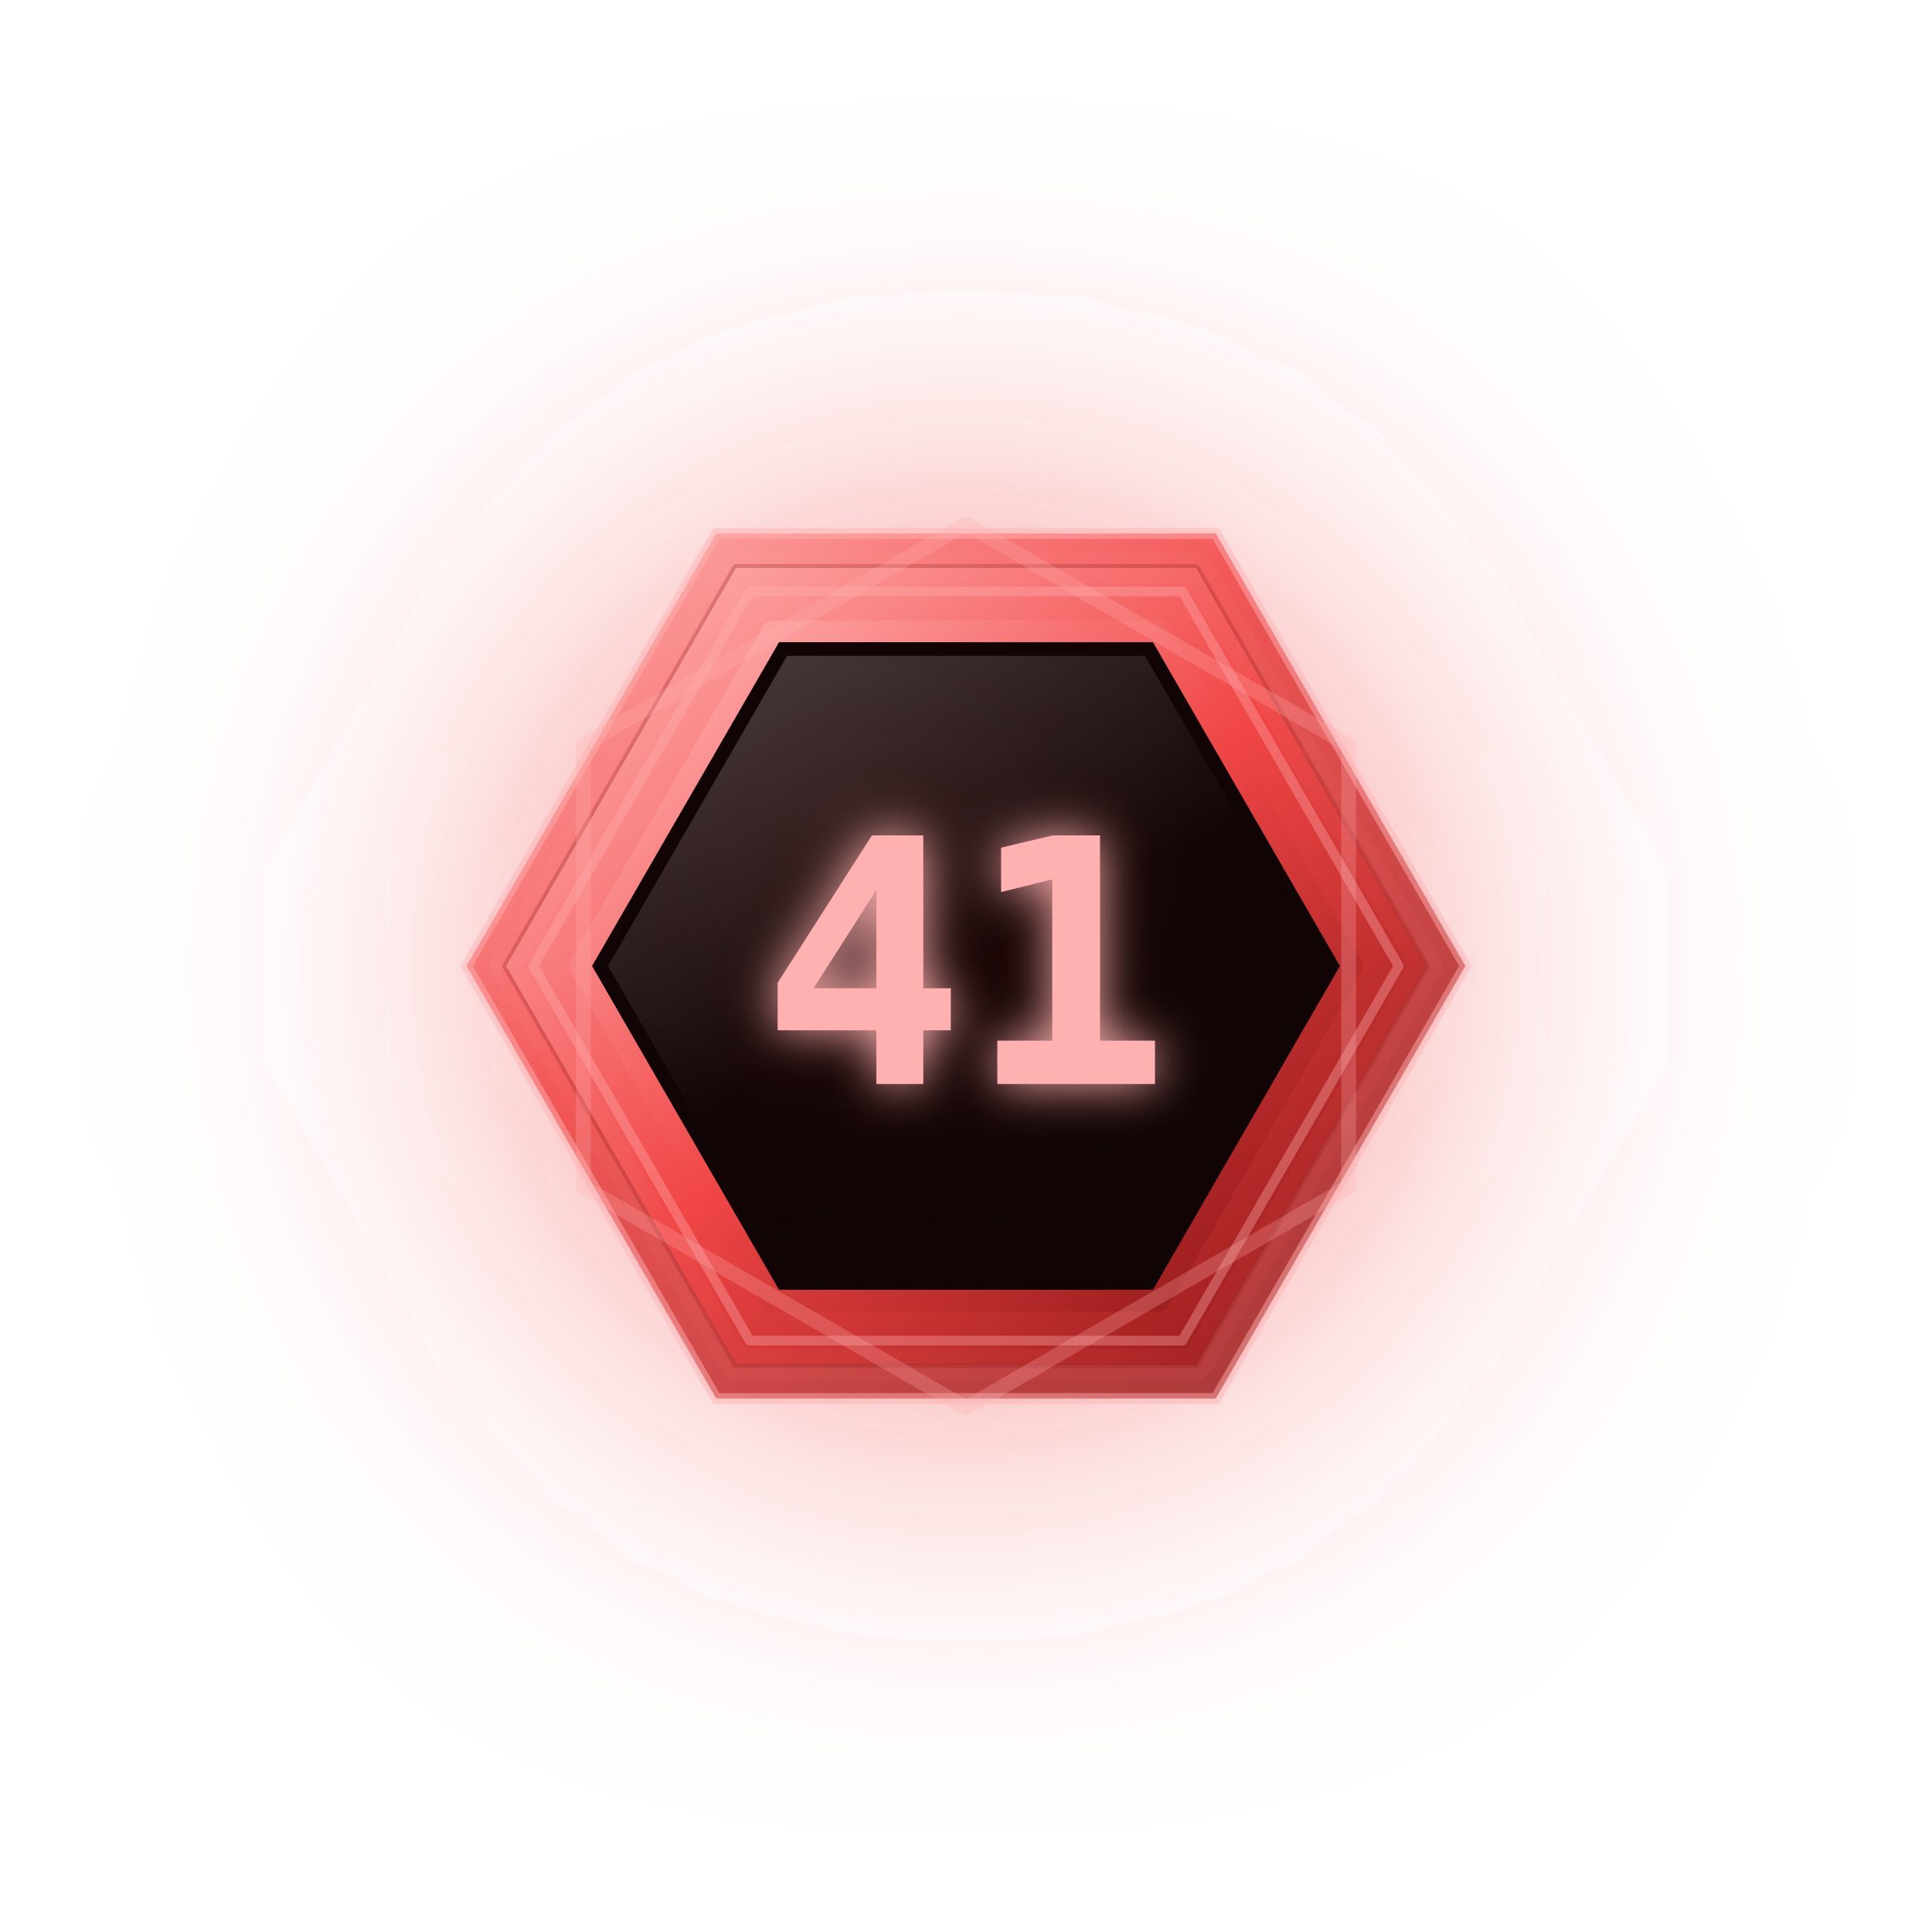
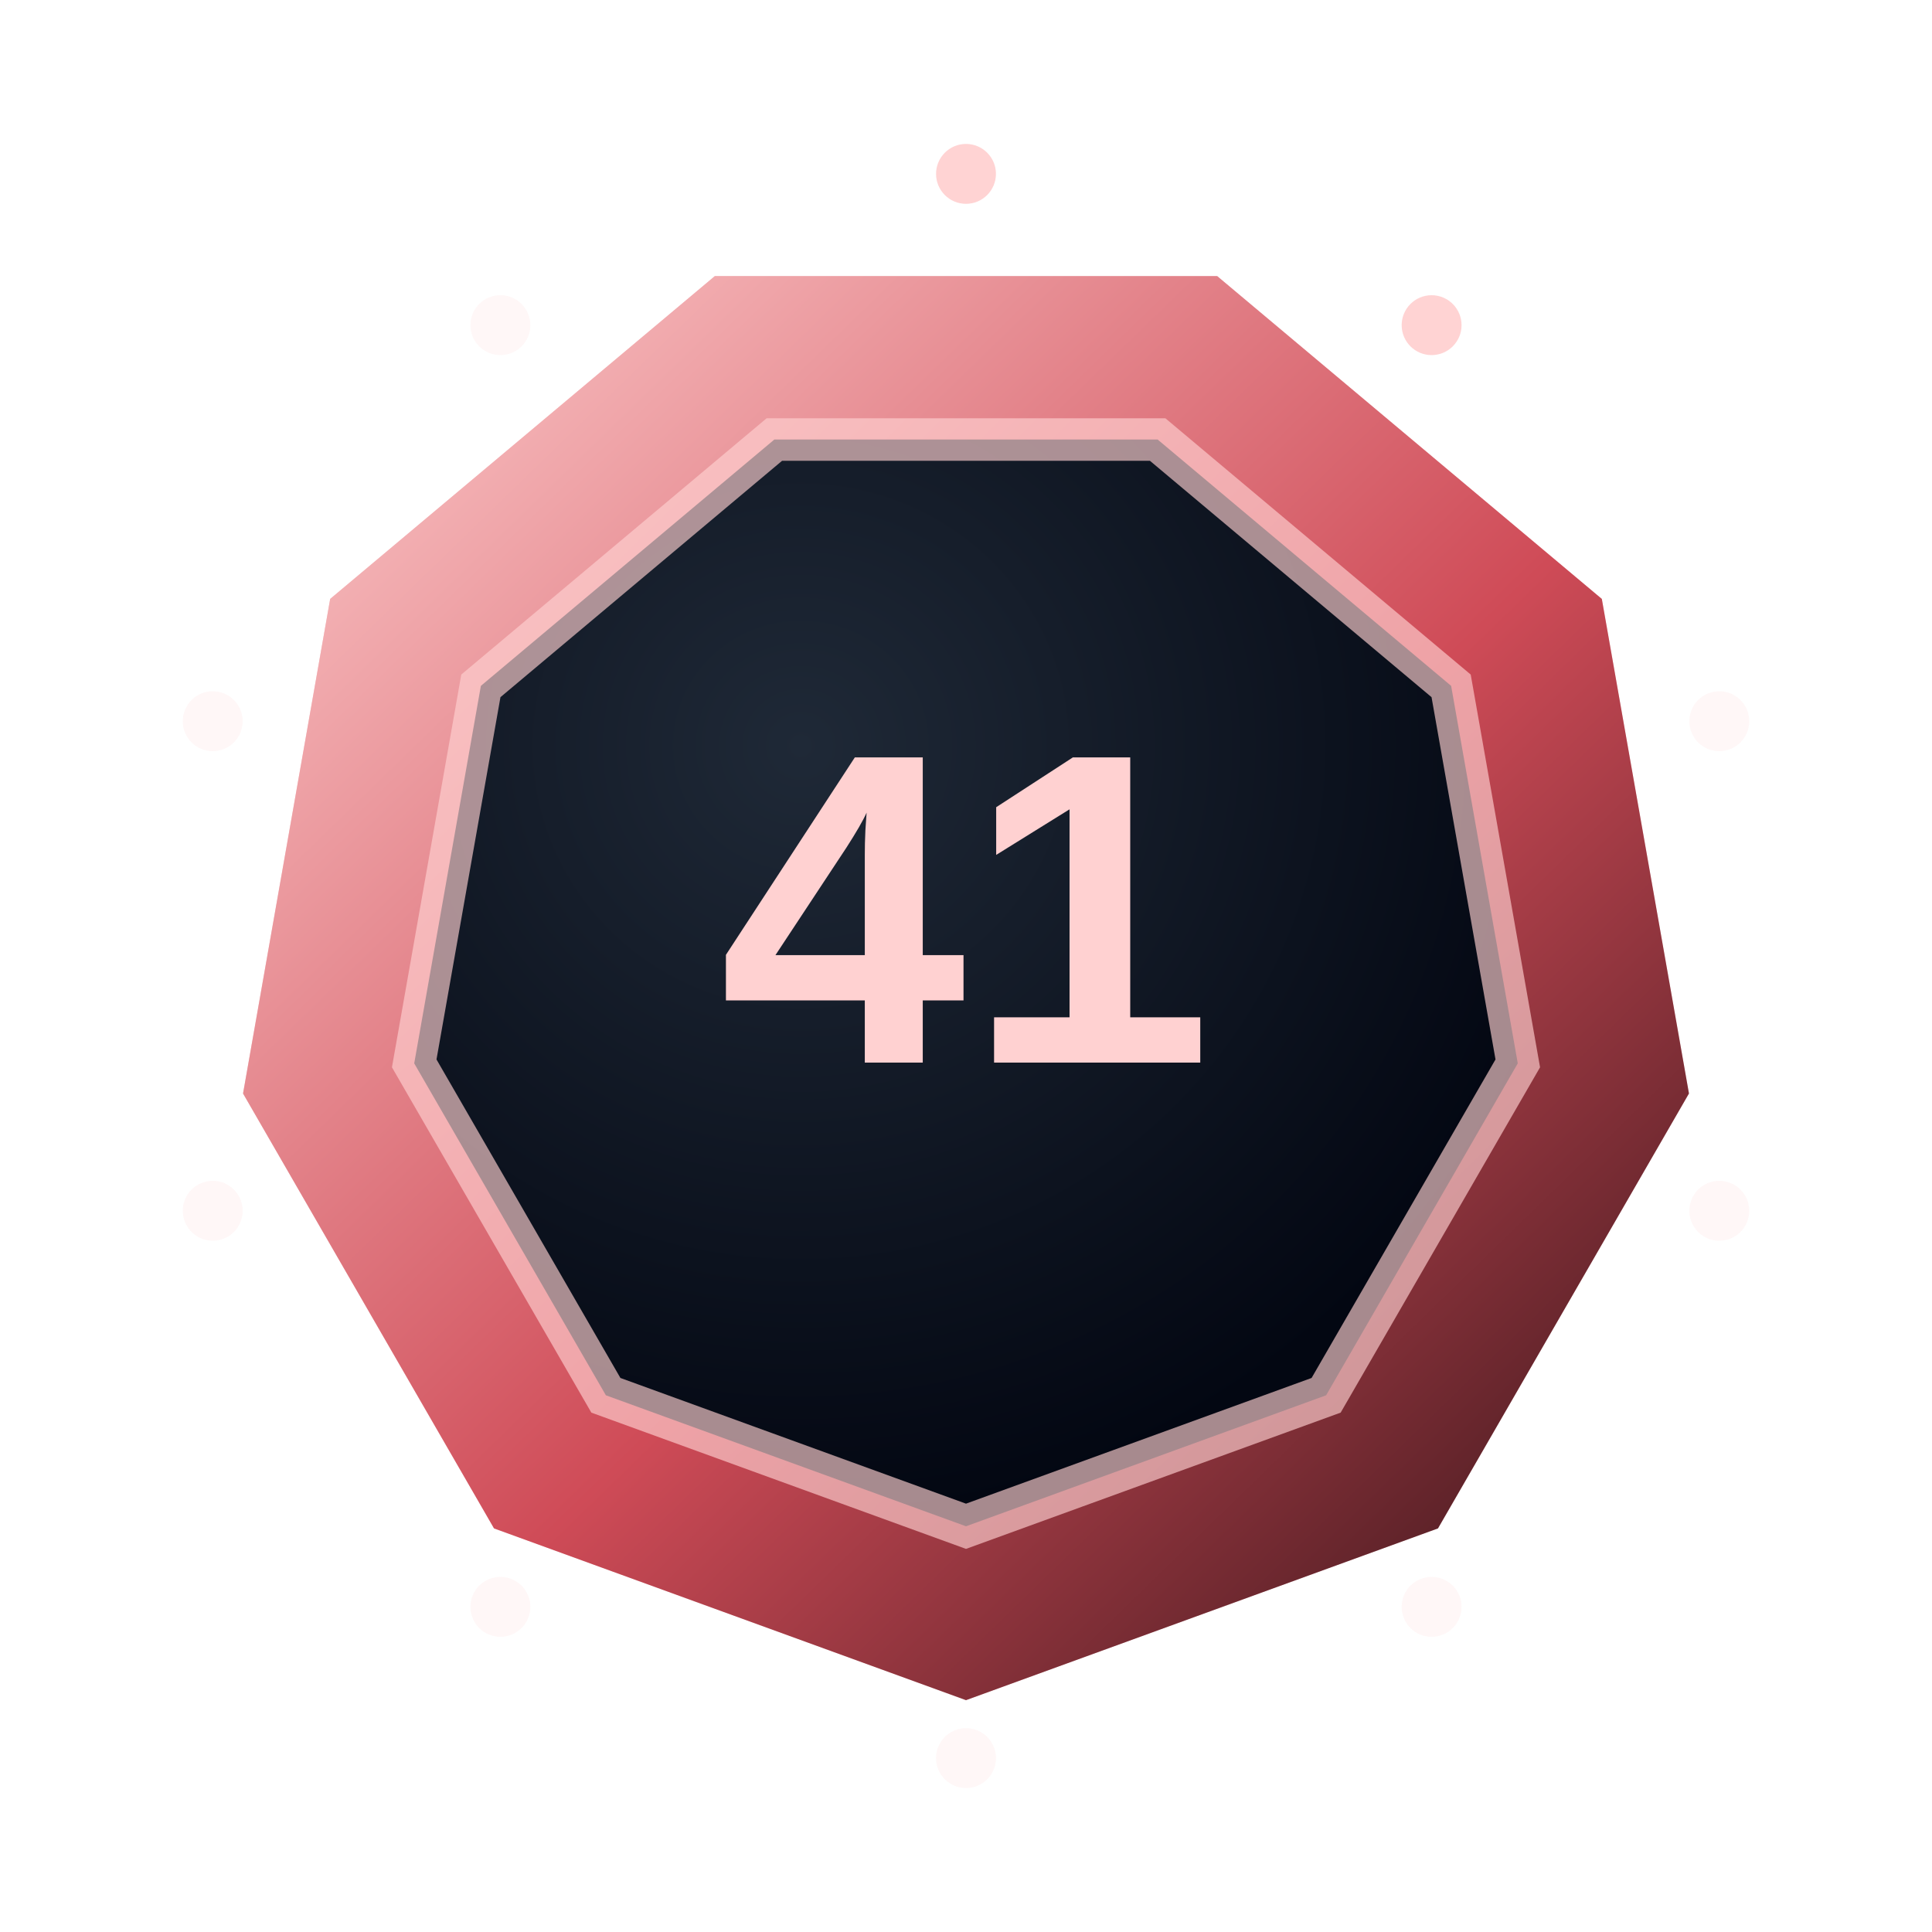
- <svg xmlns="http://www.w3.org/2000/svg" width="142.80" height="142.80" viewBox="-29.40 -29.40 142.80 142.80">
+ <svg xmlns="http://www.w3.org/2000/svg" width="100" height="100" viewBox="0 0 100 100">
  <defs>
-     <radialGradient id="bg512c0" cx="35%" cy="28%" r="72%">
-       <stop offset="0%" stop-color="#200808" />
-       <stop offset="100%" stop-color="#100404" />
+     <linearGradient id="g" x1="0" y1="0" x2="1" y2="1">
+       <stop offset="0%" stop-color="#ffd1d1" />
+       <stop offset="55%" stop-color="#cf4b57" />
+       <stop offset="100%" stop-color="#2a1014" />
+     </linearGradient>
+     <radialGradient id="bg" cx="35%" cy="28%" r="72%">
+       <stop offset="0%" stop-color="#1f2937" />
+       <stop offset="100%" stop-color="#030712" />
    </radialGradient>
-     <linearGradient id="rim512c0" x1="5%" y1="5%" x2="95%" y2="95%">
-       <stop offset="0%" stop-color="#ffb0b0" />
-       <stop offset="50%" stop-color="#f14646" />
-       <stop offset="100%" stop-color="#901818" />
-     </linearGradient>
-     <linearGradient id="transRing512c0" x1="0%" y1="0%" x2="100%" y2="100%">
-       <stop offset="0%" stop-color="#ffb0b0" />
-       <stop offset="100%" stop-color="#f14a4a" />
-     </linearGradient>
-     <linearGradient id="sh512c0" x1="18%" y1="0%" x2="82%" y2="100%">
-       <stop offset="0%" stop-color="white" stop-opacity="0.2" />
-       <stop offset="50%" stop-color="white" stop-opacity="0" />
-     </linearGradient>
-     <filter id="gl512c0" x="-40%" y="-40%" width="180%" height="180%">
-       <feGaussianBlur stdDeviation="1.8" result="b" />
-       <feMerge>
-         <feMergeNode in="b" />
-         <feMergeNode in="SourceGraphic" />
-       </feMerge>
-     </filter>
-     <filter id="halo512c0" x="-150%" y="-150%" width="500%" height="500%">
-       <feGaussianBlur stdDeviation="16" result="b" />
-       <feMerge>
-         <feMergeNode in="b" />
-         <feMergeNode in="SourceGraphic" />
-       </feMerge>
-     </filter>
-     <linearGradient id="pg512c0_0" x1="5%" y1="0%" x2="95%" y2="100%">
-       <stop offset="0%" stop-color="#ffb0b0" stop-opacity="0.95" />
-       <stop offset="38%" stop-color="#f14949" stop-opacity="0.9" />
-       <stop offset="100%" stop-color="#901818" stop-opacity="0.85" />
-     </linearGradient>
  </defs>
-   <path d="M76.02,42.00L59.01,71.46L24.99,71.46L7.98,42.00L24.99,12.54L59.01,12.54Z" fill="#f04040" fill-opacity="0.65" filter="url(#halo512c0)" />
-   <path d="M78.91,42.00L60.46,73.97L23.54,73.97L5.09,42.00L23.54,10.03L60.46,10.03Z" fill="url(#pg512c0_0)" />
-   <path d="M76.02,42.00L59.01,71.46L24.99,71.46L7.98,42.00L24.99,12.54L59.01,12.54Z" fill="#100404" />
-   <path d="M78.91,42.00L60.46,73.97L23.54,73.97L5.09,42.00L23.54,10.03L60.46,10.03Z" fill="none" stroke="#ffb0b0" stroke-width="0.8" stroke-opacity="0.48" stroke-linejoin="round" />
-   <path d="M76.02,42.00L59.01,71.46L24.99,71.46L7.98,42.00L24.99,12.54L59.01,12.54Z" fill="none" stroke="#901818" stroke-width="0.5" stroke-opacity="0.28" stroke-linejoin="round" />
-   <path d="M76.02,42.00L59.01,71.46L24.99,71.46L7.98,42.00L24.99,12.54L59.01,12.54Z" fill="url(#rim512c0)" />
-   <path d="M70.56,42.00L56.28,66.73L27.72,66.73L13.44,42.00L27.72,17.27L56.28,17.27Z" fill="#100404" />
-   <path d="M70.56,42.00L56.28,66.73L27.72,66.73L13.44,42.00L27.72,17.27L56.28,17.27Z" fill="none" stroke="url(#rim512c0)" stroke-width="1.596" stroke-linejoin="round" />
-   <path d="M68.46,42.00L55.23,64.92L28.77,64.92L15.54,42.00L28.77,19.08L55.23,19.08Z" fill="url(#bg512c0)" />
-   <path d="M68.46,42.00L55.23,64.92L28.77,64.92L15.54,42.00L28.77,19.08L55.23,19.08Z" fill="url(#sh512c0)" />
-   <path d="M70.28,58.33L42.00,74.66L13.72,58.33L13.72,25.67L42.00,9.34L70.28,25.67Z" fill="none" stroke="#ffb0b0" stroke-width="1.1" stroke-opacity="0.27" stroke-linejoin="round" />
-   <path d="M76.02,42.00L59.01,71.46L24.99,71.46L7.98,42.00L24.99,12.54L59.01,12.54Z" fill="none" stroke="url(#transRing512c0)" stroke-width="2.352" stroke-opacity="0.09" stroke-linejoin="round" />
-   <path d="M73.98,42.00L57.99,69.69L26.01,69.69L10.02,42.00L26.01,14.31L57.99,14.31Z" fill="none" stroke="#ffb0b0" stroke-width="0.72" stroke-opacity="0.36" stroke-linejoin="round" />
-   <text x="42" y="42" text-anchor="middle" dominant-baseline="central" font-family="Orbitron,monospace" font-weight="900" font-size="25.2" fill="#ffb0b0" filter="url(#gl512c0)">41</text>
+   <path d="M 63.00 14.29 L 82.91 31.00 L 87.42 56.60 L 74.43 79.11 L 50.00 88.00 L 25.57 79.11 L 12.58 56.60 L 17.09 31.00 L 37.00 14.29 Z" fill="#dd5a67" opacity="0.28" />
+   <path d="M 63.00 14.29 L 82.91 31.00 L 87.42 56.60 L 74.43 79.11 L 50.00 88.00 L 25.57 79.11 L 12.58 56.60 L 17.09 31.00 L 37.00 14.29 Z" fill="url(#g)" />
+   <path d="M 59.92 22.75 L 75.11 35.50 L 78.56 55.04 L 68.64 72.22 L 50.00 79.00 L 31.36 72.22 L 21.44 55.04 L 24.89 35.50 L 40.08 22.75 Z" fill="url(#bg)" />
+   <path d="M 59.92 22.75 L 75.11 35.50 L 78.56 55.04 L 68.64 72.22 L 50.00 79.00 L 31.36 72.22 L 21.44 55.04 L 24.89 35.50 L 40.08 22.75 Z" fill="none" stroke="#ffd1d1" stroke-width="2.2" opacity="0.65" />
+   <circle cx="50.00" cy="9.00" r="1.55" fill="#ffd1d1" opacity="0.95" />
+   <circle cx="74.10" cy="16.83" r="1.55" fill="#ffd1d1" opacity="0.95" />
+   <circle cx="88.99" cy="37.33" r="1.55" fill="#ffd1d1" opacity="0.18" />
+   <circle cx="88.99" cy="62.67" r="1.55" fill="#ffd1d1" opacity="0.18" />
+   <circle cx="74.10" cy="83.17" r="1.55" fill="#ffd1d1" opacity="0.18" />
+   <circle cx="50.00" cy="91.00" r="1.55" fill="#ffd1d1" opacity="0.18" />
+   <circle cx="25.90" cy="83.17" r="1.55" fill="#ffd1d1" opacity="0.18" />
+   <circle cx="11.01" cy="62.67" r="1.55" fill="#ffd1d1" opacity="0.18" />
+   <circle cx="11.01" cy="37.33" r="1.55" fill="#ffd1d1" opacity="0.18" />
+   <circle cx="25.90" cy="16.83" r="1.55" fill="#ffd1d1" opacity="0.18" />
+   <text x="50" y="55" text-anchor="middle" font-family="Arial, Helvetica, sans-serif" font-weight="700" font-size="22.96" fill="#ffd1d1">41</text>
</svg>
